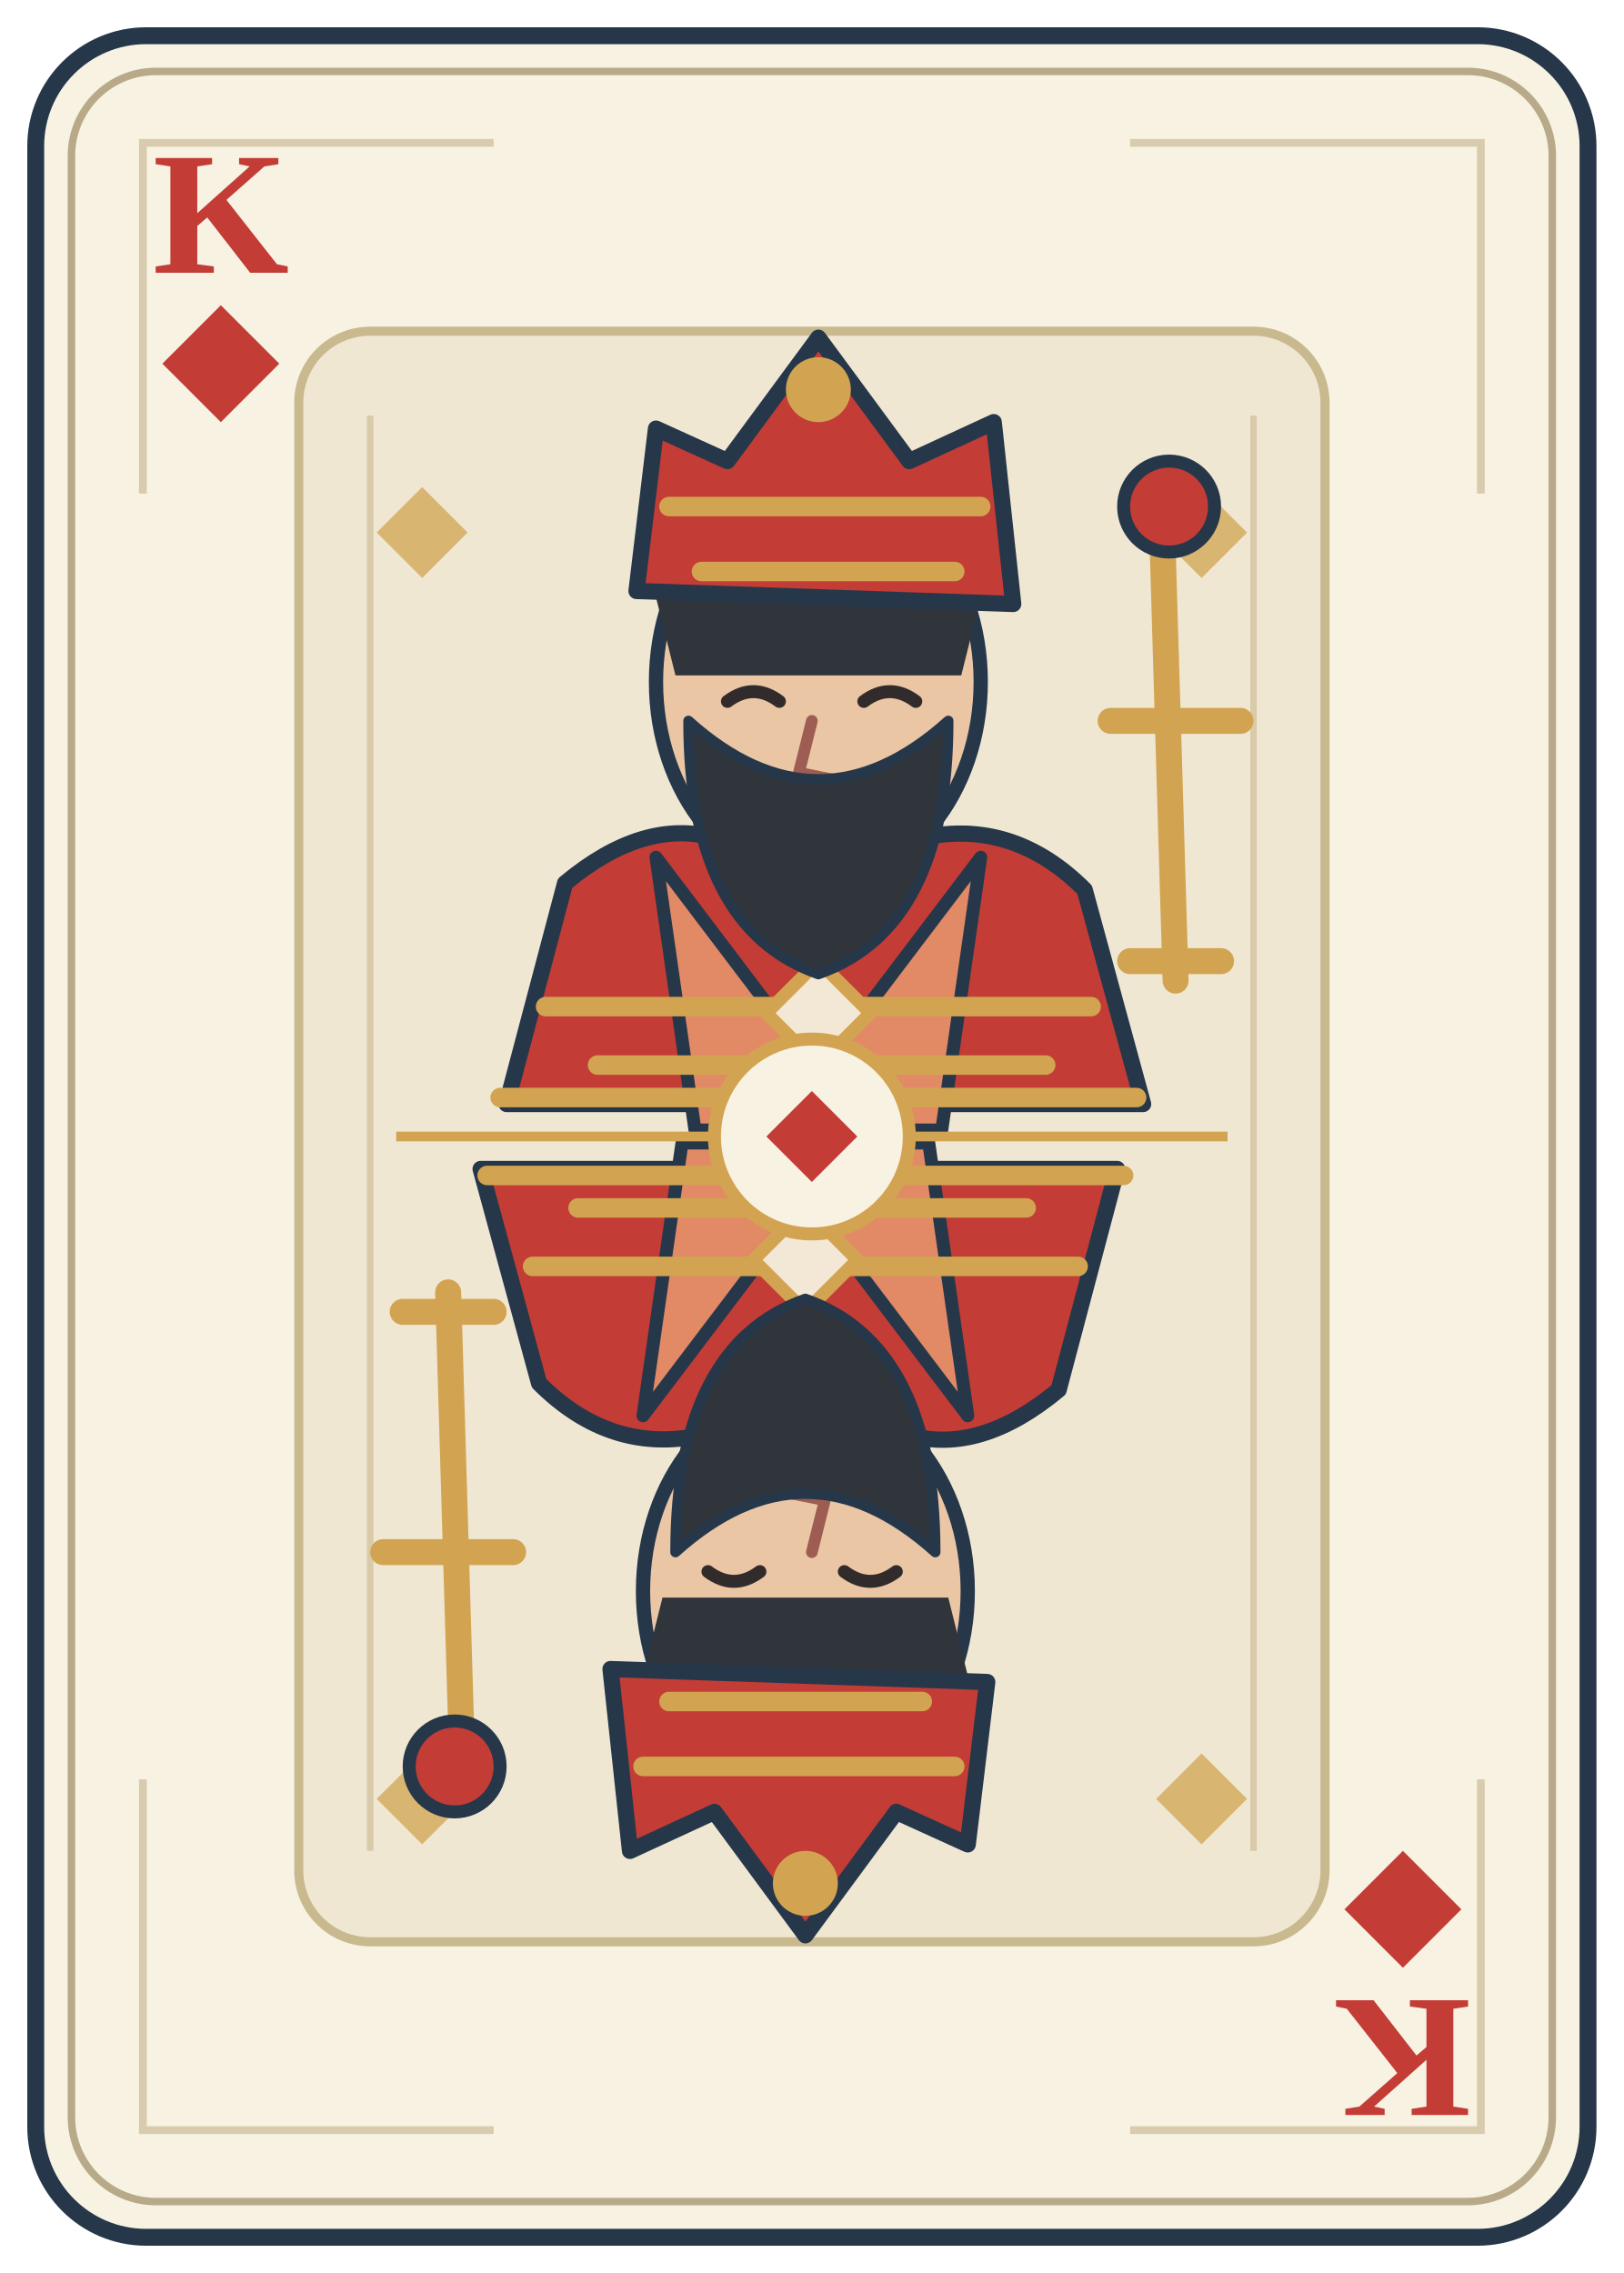
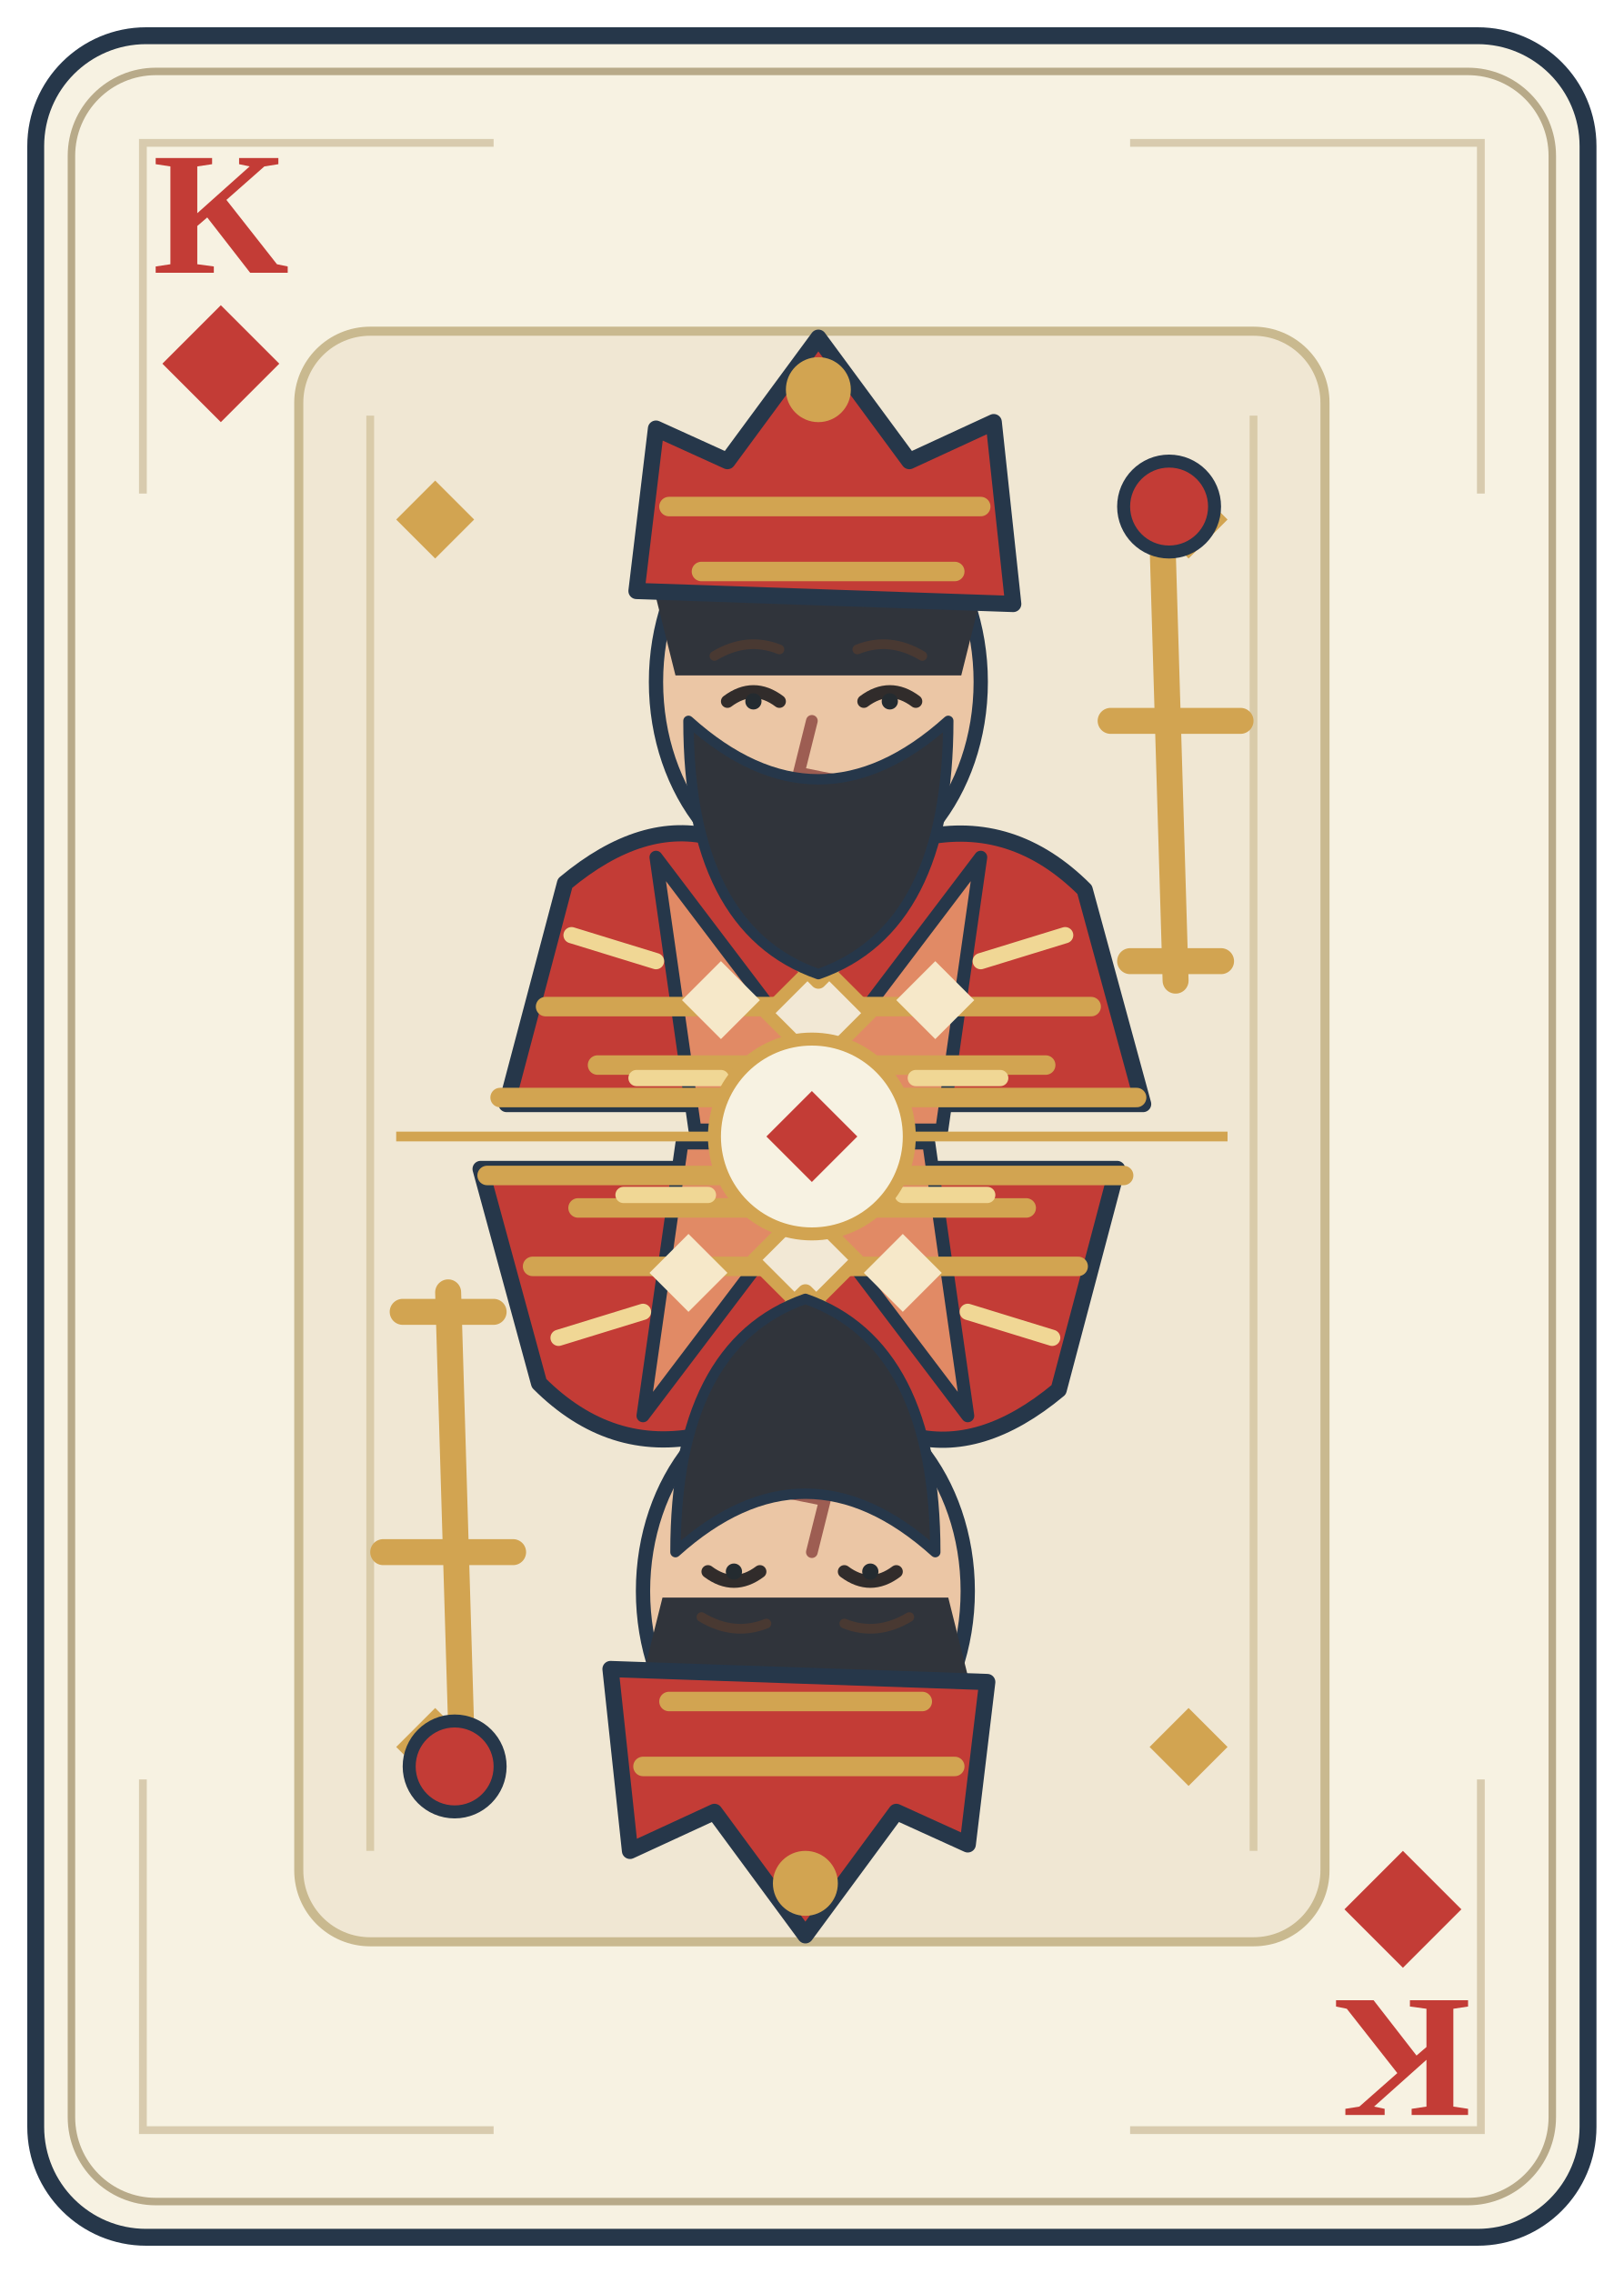
<svg xmlns="http://www.w3.org/2000/svg" width="63.5mm" height="88.9mm" viewBox="0 0 250 350" role="img" aria-label="K of Diamonds">
  <rect x="5.5" y="5.5" width="239" height="339" rx="17" fill="#F7F2E2" stroke="#26374A" stroke-width="2.6" />
  <rect x="11" y="11" width="228" height="328" rx="13" fill="none" stroke="#B8AA89" stroke-width="1.15" />
  <path d="M22 76 V22 H76 M174 22 H228 V76 M22 274 V328 H76 M174 328 H228 V274" fill="none" stroke="#D8CBAE" stroke-width="1.2" />
  <rect x="46" y="51" width="158" height="248" rx="11" fill="#F0E7D3" stroke="#C9B98F" stroke-width="1.4" />
-   <path d="M57 64 V285 M193 64 V285" stroke="#D9CBA9" stroke-width="1" />
-   <path d="M65 75 l7 7 -7 7 -7 -7z M185 75 l7 7 -7 7 -7 -7z M65 270 l7 7 -7 7 -7 -7z M185 270 l7 7 -7 7 -7 -7z" fill="#D2A451" opacity=".75" />
+   <path d="M57 64 V285 M193 64 V285" stroke="#D9CBA9" stroke-width="1.2" />
+   <g transform="translate(61.00 74.00) scale(0.012 0.012)" fill="#D2A451">
+     <path d="M500 0 L1000 500 500 1000 0 500 Z" />
+   </g>
+   <g transform="translate(177.00 74.00) scale(0.012 0.012)" fill="#D2A451">
+     <path d="M500 0 L1000 500 500 1000 0 500 Z" />
+   </g>
+   <g transform="translate(61.00 263.00) scale(0.012 0.012)" fill="#D2A451">
+     <path d="M500 0 L1000 500 500 1000 0 500 Z" />
+   </g>
+   <g transform="translate(177.00 263.00) scale(0.012 0.012)" fill="#D2A451">
+     <path d="M500 0 L1000 500 500 1000 0 500 Z" />
+   </g>
  <g>
    <g stroke-linejoin="round" stroke-linecap="round">
      <path d="M179 84 L181 151 M171 111 H191 M174 148 H188" fill="none" stroke="#D2A451" stroke-width="4" stroke-linecap="round" />
      <circle cx="180" cy="78" r="7" fill="#C33C36" stroke="#26374A" stroke-width="2" />
      <path d="M78 170 L87 136 Q99 126 110 129 L126 146 L142 129 Q156 126 167 137 L176 170 Z" fill="#C33C36" stroke="#26374A" stroke-width="2.5" />
      <path d="M101 132 L126 165 L151 132 L145 174 L107 174 Z" fill="#E18A65" stroke="#26374A" stroke-width="2" />
      <path d="M84 155 H168 M92 164 H161" stroke="#D2A451" stroke-width="3" />
      <path d="M126 148 l8 8 -8 8 -8 -8z" fill="#F2E8D5" stroke="#D2A451" stroke-width="2" />
+       <path d="M88 144 L101 148 M164 144 L151 148 M98 166 H111 M141 166 H154" stroke="#F0D795" stroke-width="2.5" stroke-linecap="round" />
+       <g transform="translate(105.00 148.00) scale(0.012 0.012)" fill="#F6E8C9">
+         <path d="M500 0 L1000 500 500 1000 0 500 Z" />
+       </g>
+       <g transform="translate(138.00 148.00) scale(0.012 0.012)" fill="#F6E8C9">
+         <path d="M500 0 L1000 500 500 1000 0 500 Z" />
+       </g>
+       <path d="M116 141 L126 151 L136 141" fill="none" stroke="#D2A451" stroke-width="2.5" stroke-linejoin="round" />
      <path d="M113 124 L113 137 L126 147 L139 137 L139 124" fill="#E6BD9D" stroke="#26374A" stroke-width="2" />
      <ellipse cx="126" cy="105" rx="25" ry="31" fill="#EBC6A5" stroke="#26374A" stroke-width="2.2" />
      <path d="M101 92 Q105 80 126 80 Q147 80 151 92 L148 104 L104 104 Z" fill="#30343B" />
+       <path d="M110 101 q5 -3 10 -1 M132 100 q5 -2 10 1" fill="none" stroke="#493932" stroke-width="1.5" />
      <path d="M112 108 q4 -3 8 0 M133 108 q4 -3 8 0" fill="none" stroke="#312C2B" stroke-width="2" />
+       <circle cx="116" cy="108" r="1.25" fill="#242B30" />
+       <circle cx="137" cy="108" r="1.25" fill="#242B30" />
      <path d="M125 111 l-2 8 5 1 M119 125 Q126 129 134 124" fill="none" stroke="#9D5D52" stroke-width="1.8" />
      <path d="M106 111 Q126 129 146 111 Q146 143 126 150 Q106 143 106 111 Z" fill="#30343B" stroke="#26374A" stroke-width="1.6" />
      <path d="M98 91 L101 66 L112 71 L126 52 L140 71 L153 65 L156 93 Z" fill="#C33C36" stroke="#26374A" stroke-width="2.5" />
      <path d="M103 78 H151 M108 88 H147" stroke="#D2A451" stroke-width="3" />
      <circle cx="126" cy="60" r="5" fill="#D2A451" />
      <path d="M77 169 H175" stroke="#D2A451" stroke-width="3" />
    </g>
  </g>
  <g transform="rotate(180 125 175)">
    <g stroke-linejoin="round" stroke-linecap="round">
      <path d="M179 84 L181 151 M171 111 H191 M174 148 H188" fill="none" stroke="#D2A451" stroke-width="4" stroke-linecap="round" />
      <circle cx="180" cy="78" r="7" fill="#C33C36" stroke="#26374A" stroke-width="2" />
      <path d="M78 170 L87 136 Q99 126 110 129 L126 146 L142 129 Q156 126 167 137 L176 170 Z" fill="#C33C36" stroke="#26374A" stroke-width="2.5" />
      <path d="M101 132 L126 165 L151 132 L145 174 L107 174 Z" fill="#E18A65" stroke="#26374A" stroke-width="2" />
      <path d="M84 155 H168 M92 164 H161" stroke="#D2A451" stroke-width="3" />
      <path d="M126 148 l8 8 -8 8 -8 -8z" fill="#F2E8D5" stroke="#D2A451" stroke-width="2" />
+       <path d="M88 144 L101 148 M164 144 L151 148 M98 166 H111 M141 166 H154" stroke="#F0D795" stroke-width="2.5" stroke-linecap="round" />
+       <g transform="translate(105.00 148.00) scale(0.012 0.012)" fill="#F6E8C9">
+         <path d="M500 0 L1000 500 500 1000 0 500 Z" />
+       </g>
+       <g transform="translate(138.00 148.00) scale(0.012 0.012)" fill="#F6E8C9">
+         <path d="M500 0 L1000 500 500 1000 0 500 Z" />
+       </g>
+       <path d="M116 141 L126 151 L136 141" fill="none" stroke="#D2A451" stroke-width="2.5" stroke-linejoin="round" />
      <path d="M113 124 L113 137 L126 147 L139 137 L139 124" fill="#E6BD9D" stroke="#26374A" stroke-width="2" />
      <ellipse cx="126" cy="105" rx="25" ry="31" fill="#EBC6A5" stroke="#26374A" stroke-width="2.2" />
      <path d="M101 92 Q105 80 126 80 Q147 80 151 92 L148 104 L104 104 Z" fill="#30343B" />
+       <path d="M110 101 q5 -3 10 -1 M132 100 q5 -2 10 1" fill="none" stroke="#493932" stroke-width="1.5" />
      <path d="M112 108 q4 -3 8 0 M133 108 q4 -3 8 0" fill="none" stroke="#312C2B" stroke-width="2" />
+       <circle cx="116" cy="108" r="1.25" fill="#242B30" />
+       <circle cx="137" cy="108" r="1.25" fill="#242B30" />
      <path d="M125 111 l-2 8 5 1 M119 125 Q126 129 134 124" fill="none" stroke="#9D5D52" stroke-width="1.8" />
      <path d="M106 111 Q126 129 146 111 Q146 143 126 150 Q106 143 106 111 Z" fill="#30343B" stroke="#26374A" stroke-width="1.6" />
      <path d="M98 91 L101 66 L112 71 L126 52 L140 71 L153 65 L156 93 Z" fill="#C33C36" stroke="#26374A" stroke-width="2.5" />
      <path d="M103 78 H151 M108 88 H147" stroke="#D2A451" stroke-width="3" />
      <circle cx="126" cy="60" r="5" fill="#D2A451" />
      <path d="M77 169 H175" stroke="#D2A451" stroke-width="3" />
    </g>
  </g>
  <path d="M61 175 H111 M139 175 H189" stroke="#D2A451" stroke-width="1.5" />
  <circle cx="125" cy="175" r="15" fill="#F7F2E2" stroke="#D2A451" stroke-width="2" />
  <g transform="translate(118.00 168.00) scale(0.014 0.014)" fill="#C33C36">
    <path d="M500 0 L1000 500 500 1000 0 500 Z" />
  </g>
  <g fill="#C33C36" text-anchor="middle">
    <text x="34" y="42" font-family="Georgia, 'Times New Roman', serif" font-size="27" font-weight="700">K</text>
    <g transform="translate(25.00 47.00) scale(0.018 0.018)" fill="#C33C36">
      <path d="M500 0 L1000 500 500 1000 0 500 Z" />
    </g>
  </g>
  <g transform="rotate(180 125 175)">
    <g fill="#C33C36" text-anchor="middle">
      <text x="34" y="42" font-family="Georgia, 'Times New Roman', serif" font-size="27" font-weight="700">K</text>
      <g transform="translate(25.00 47.00) scale(0.018 0.018)" fill="#C33C36">
        <path d="M500 0 L1000 500 500 1000 0 500 Z" />
      </g>
    </g>
  </g>
</svg>
